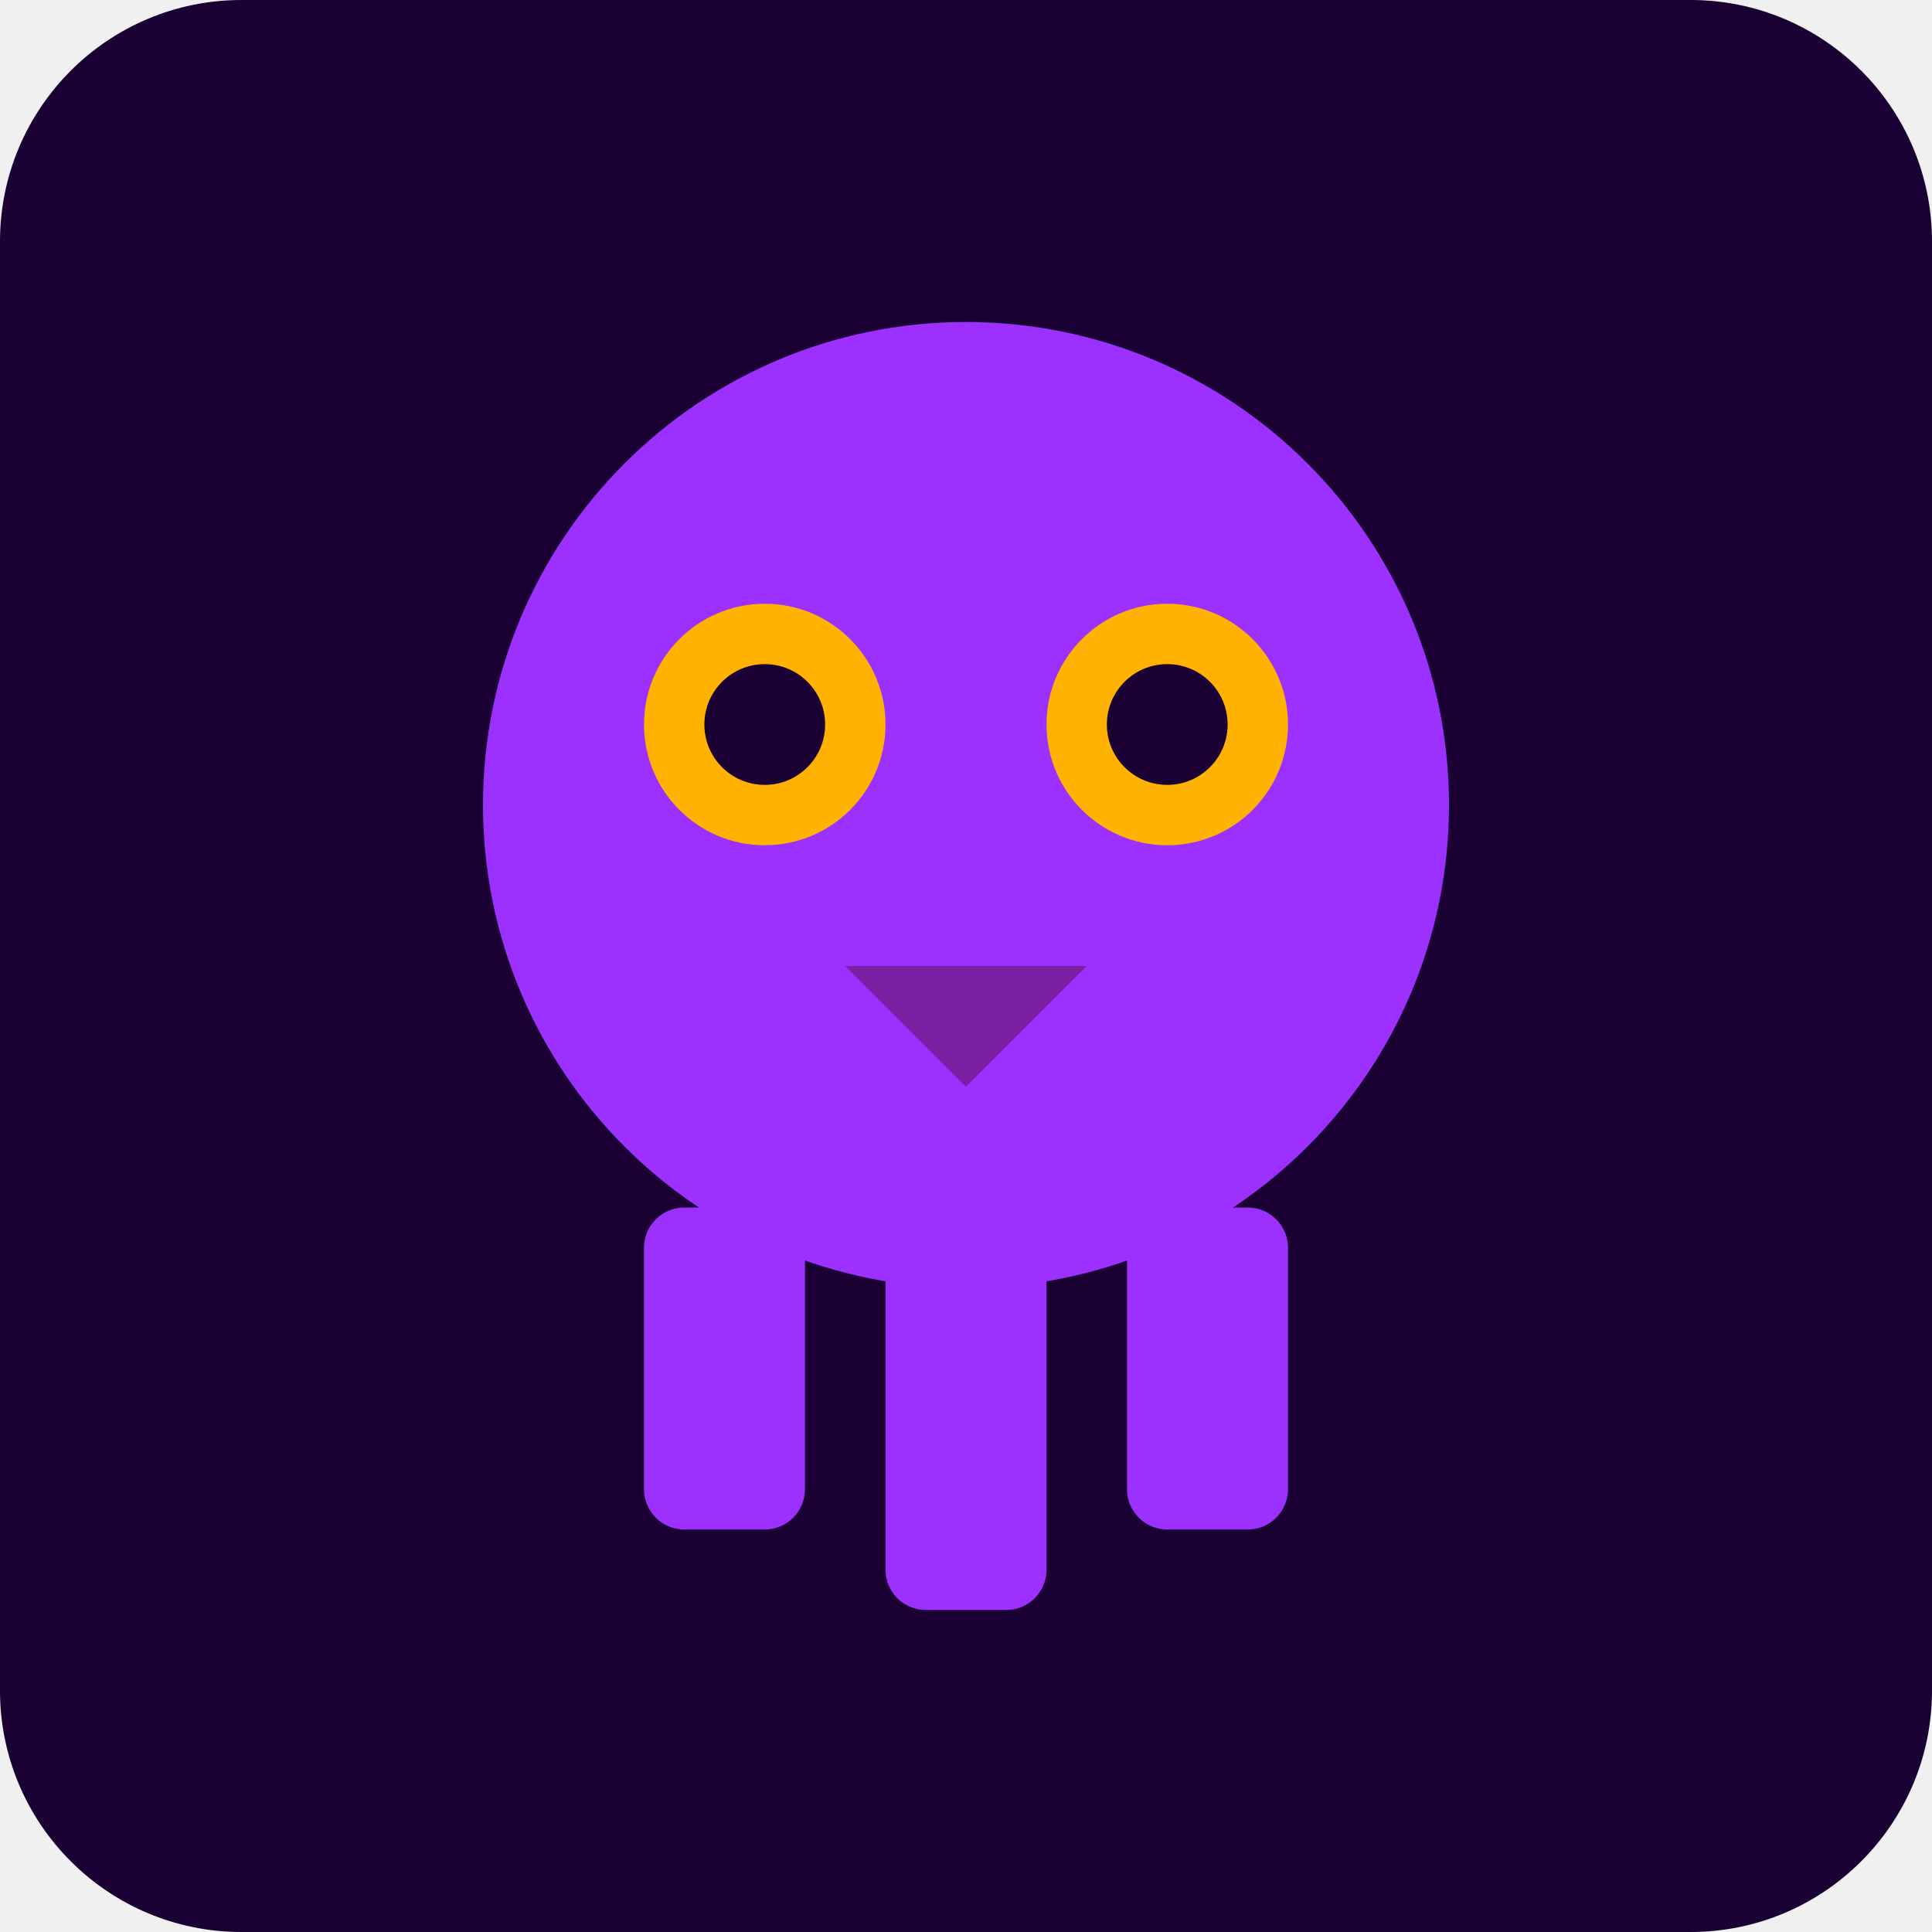
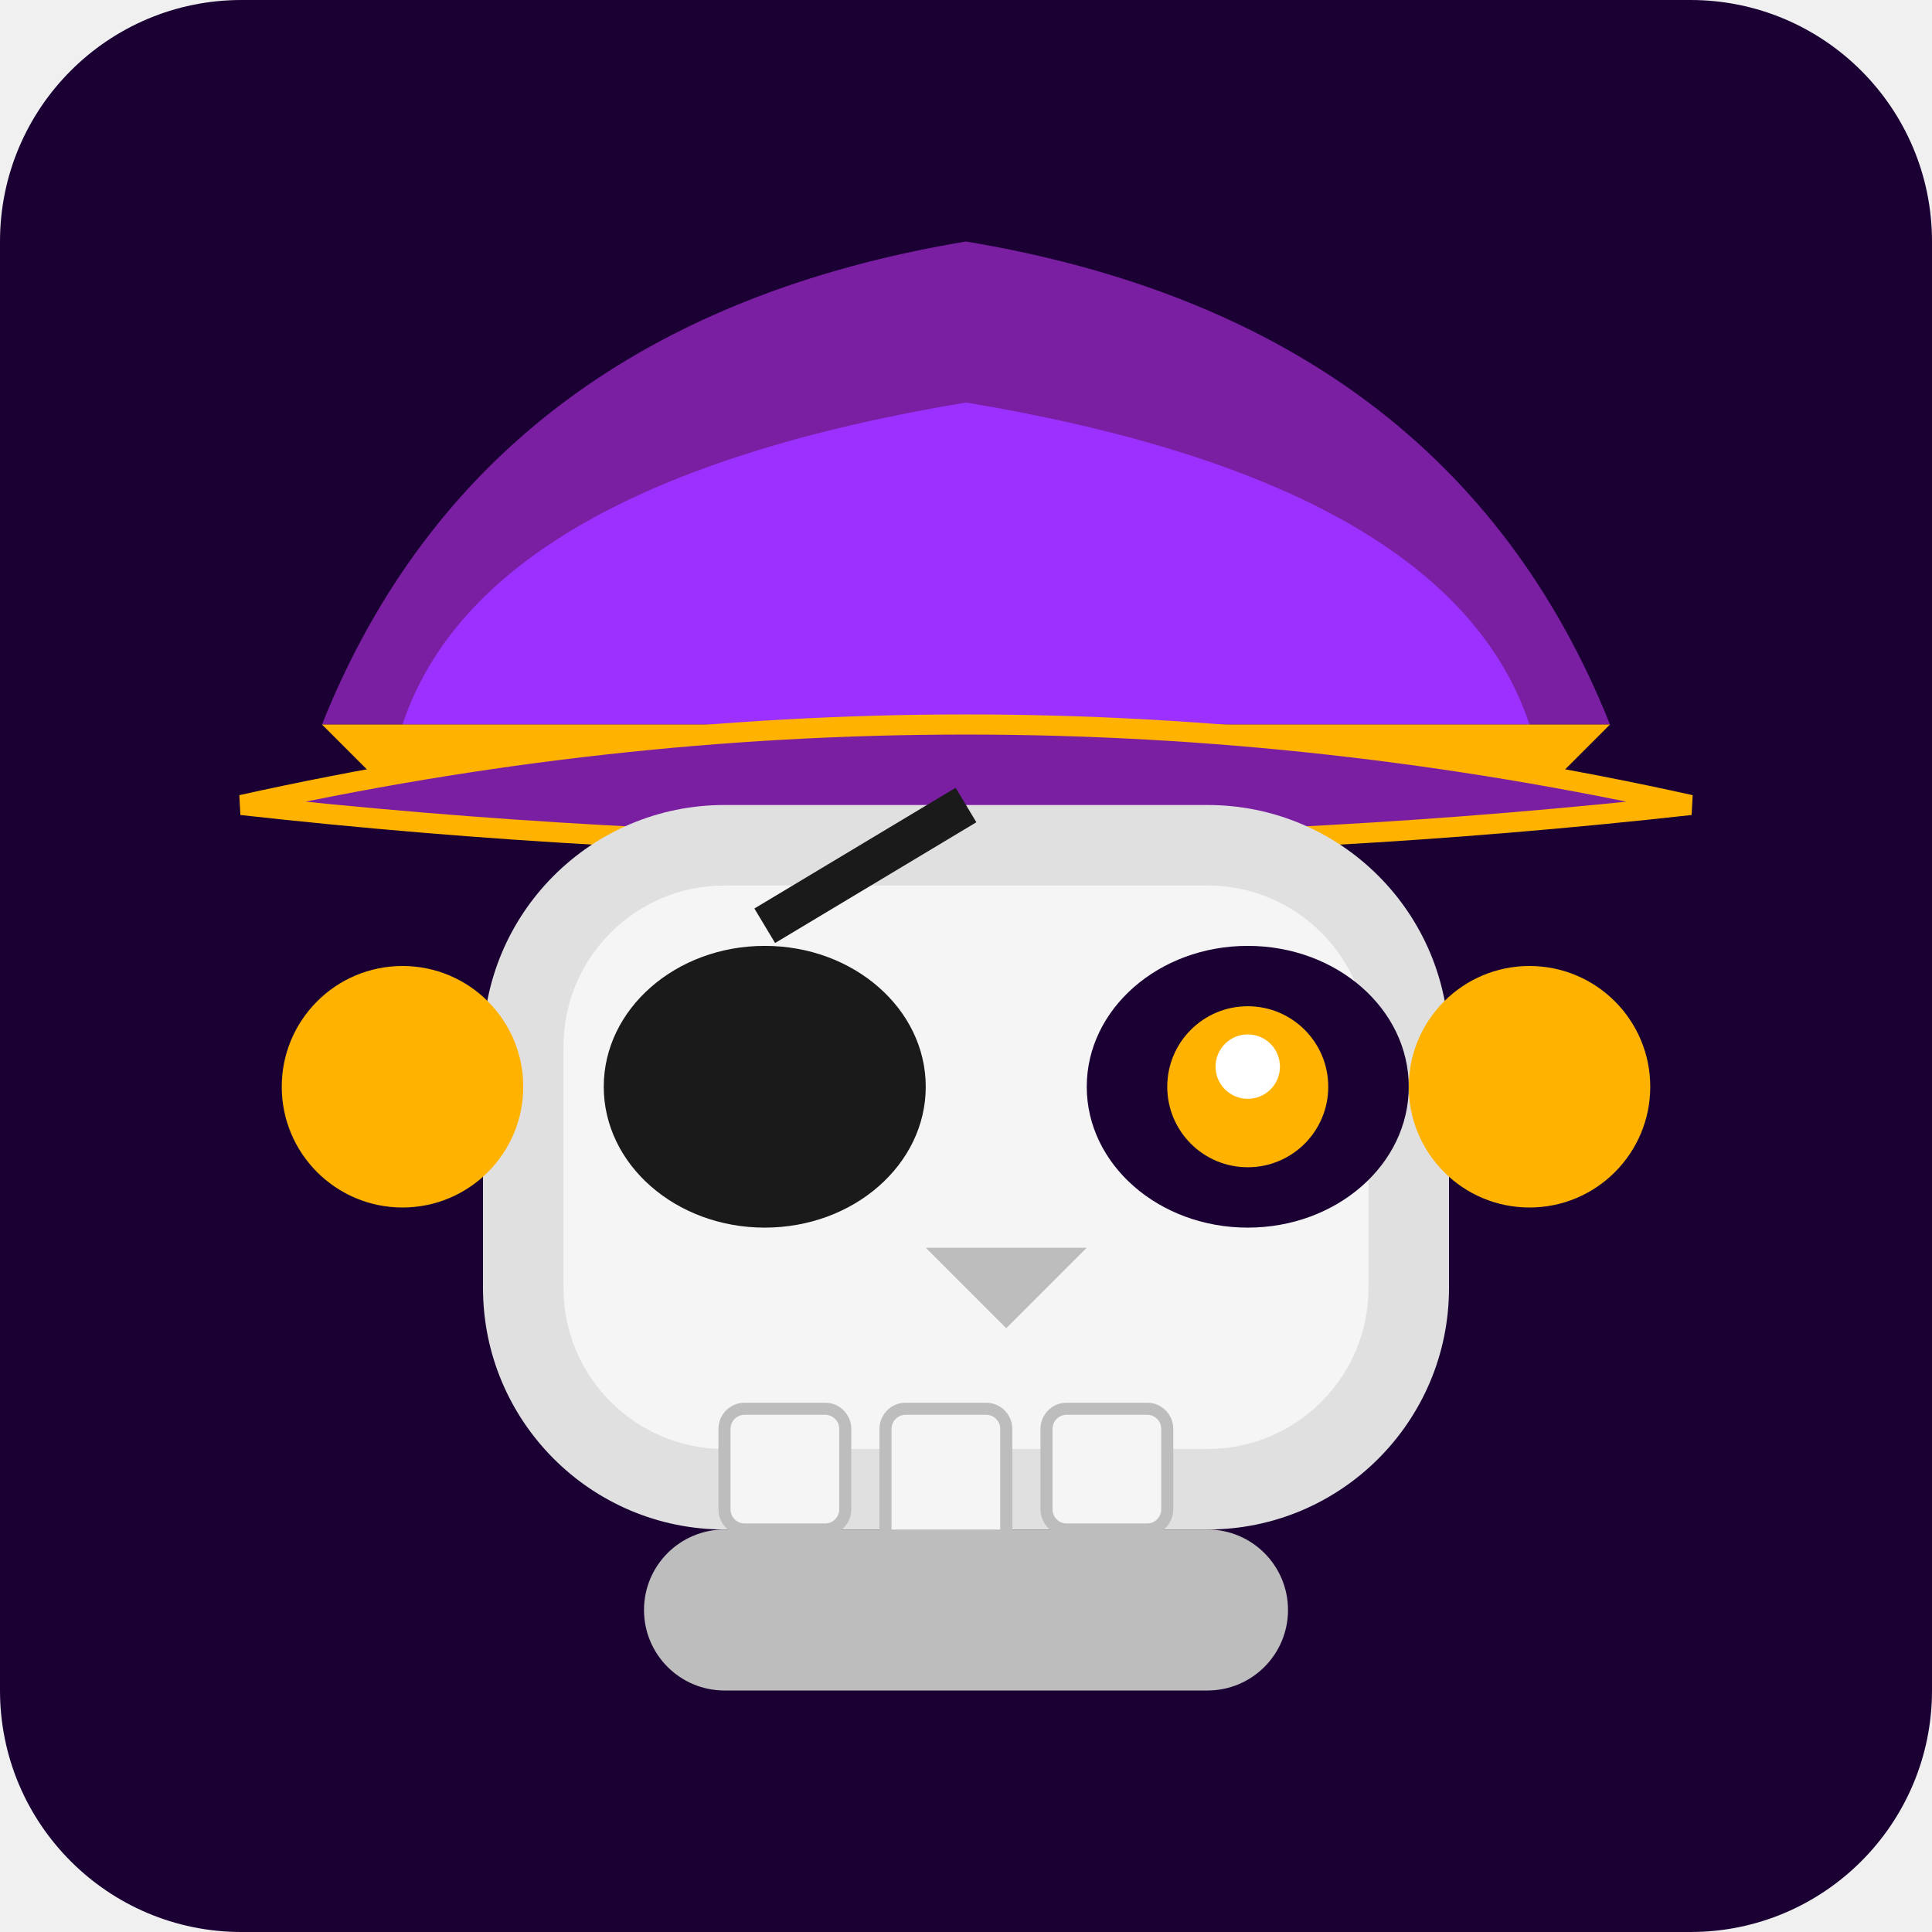
<svg xmlns="http://www.w3.org/2000/svg" width="48" height="48" viewBox="0 0 48 48" role="img" aria-label="Kolb-Bot">
  <rect width="48" height="48" rx="6" fill="#1a0033" />
-   <g fill="#9B30FF">
-     <circle cx="24" cy="20" r="12" />
-     <rect x="16" y="30" width="4" height="8" rx="1" />
-     <rect x="22" y="30" width="4" height="10" rx="1" />
-     <rect x="28" y="30" width="4" height="8" rx="1" />
-   </g>
-   <g fill="#FFB300">
-     <circle cx="19" cy="18" r="3" />
-     <circle cx="29" cy="18" r="3" />
-   </g>
-   <g fill="#1a0033">
-     <circle cx="19" cy="18" r="1.5" />
-     <circle cx="29" cy="18" r="1.5" />
-   </g>
-   <path d="M21 24 L24 27 L27 24Z" fill="#7B1FA2" />
+   <path d="M8 18 Q12 8 24 6 Q36 8 40 18 Z" fill="#7B1FA2" />
+   <path d="M10 18 Q12 12 24 10 Q36 12 38 18 Z" fill="#9B30FF" />
+   <path d="M8 18 L40 18 L38 20 L10 20 Z" fill="#FFB300" />
+   <path d="M6 20 Q24 16 42 20 Q24 22 6 20 Z" fill="#7B1FA2" stroke="#FFB300" stroke-width="0.5" />
+   <rect x="12" y="20" width="24" height="18" rx="6" fill="#E0E0E0" />
+   <rect x="14" y="22" width="20" height="14" rx="4" fill="#F5F5F5" />
+   <ellipse cx="19" cy="27" rx="4" ry="3.5" fill="#1a1a1a" />
+   <line x1="19" y1="23" x2="24" y2="20" stroke="#1a1a1a" stroke-width="1" />
+   <ellipse cx="31" cy="27" rx="4" ry="3.5" fill="#1a0033" />
+   <circle cx="31" cy="27" r="2" fill="#FFB300" />
+   <circle cx="31" cy="26.5" r="0.8" fill="#FFF" />
+   <path d="M23 31 L25 33 L27 31 Z" fill="#BDBDBD" />
+   <rect x="18" y="35" width="3" height="3" rx="0.5" fill="#F5F5F5" stroke="#BDBDBD" stroke-width="0.3" />
+   <rect x="22" y="35" width="3" height="4" rx="0.5" fill="#F5F5F5" stroke="#BDBDBD" stroke-width="0.3" />
+   <rect x="26" y="35" width="3" height="3" rx="0.5" fill="#F5F5F5" stroke="#BDBDBD" stroke-width="0.3" />
+   <circle cx="10" cy="27" r="3" fill="#FFB300" />
+   <circle cx="38" cy="27" r="3" fill="#FFB300" />
+   <rect x="16" y="38" width="16" height="4" rx="2" fill="#BDBDBD" />
</svg>
